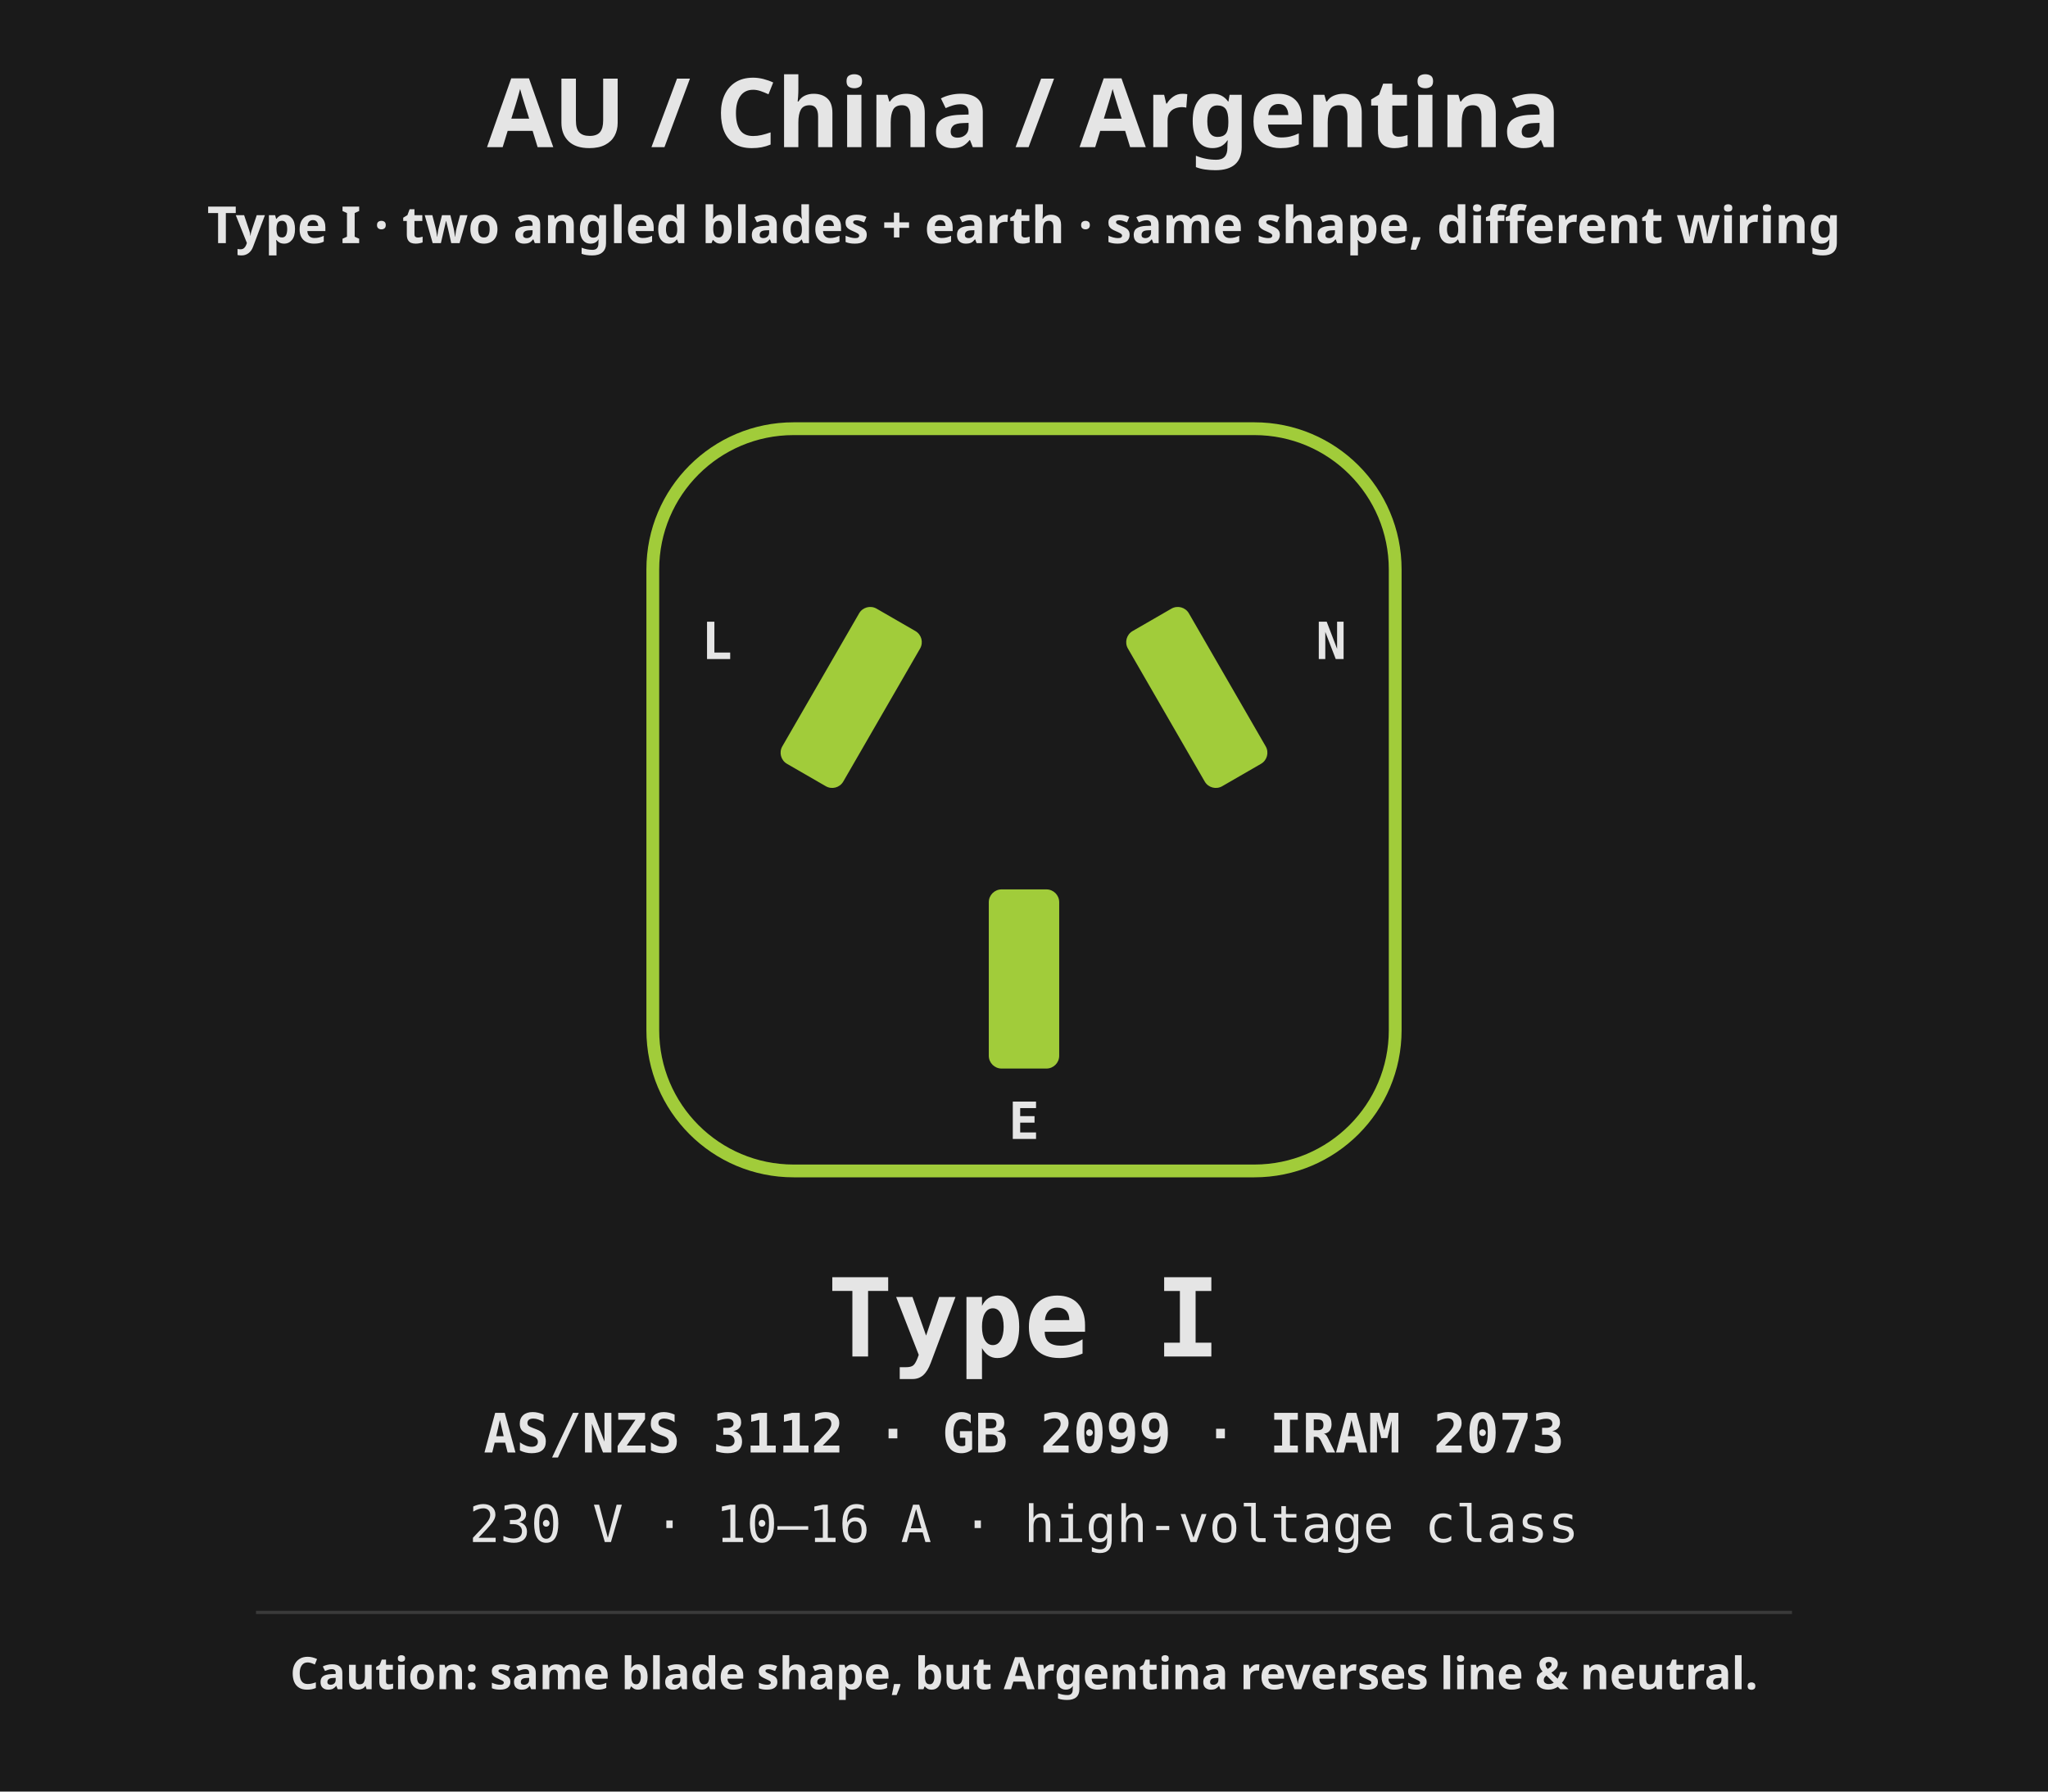
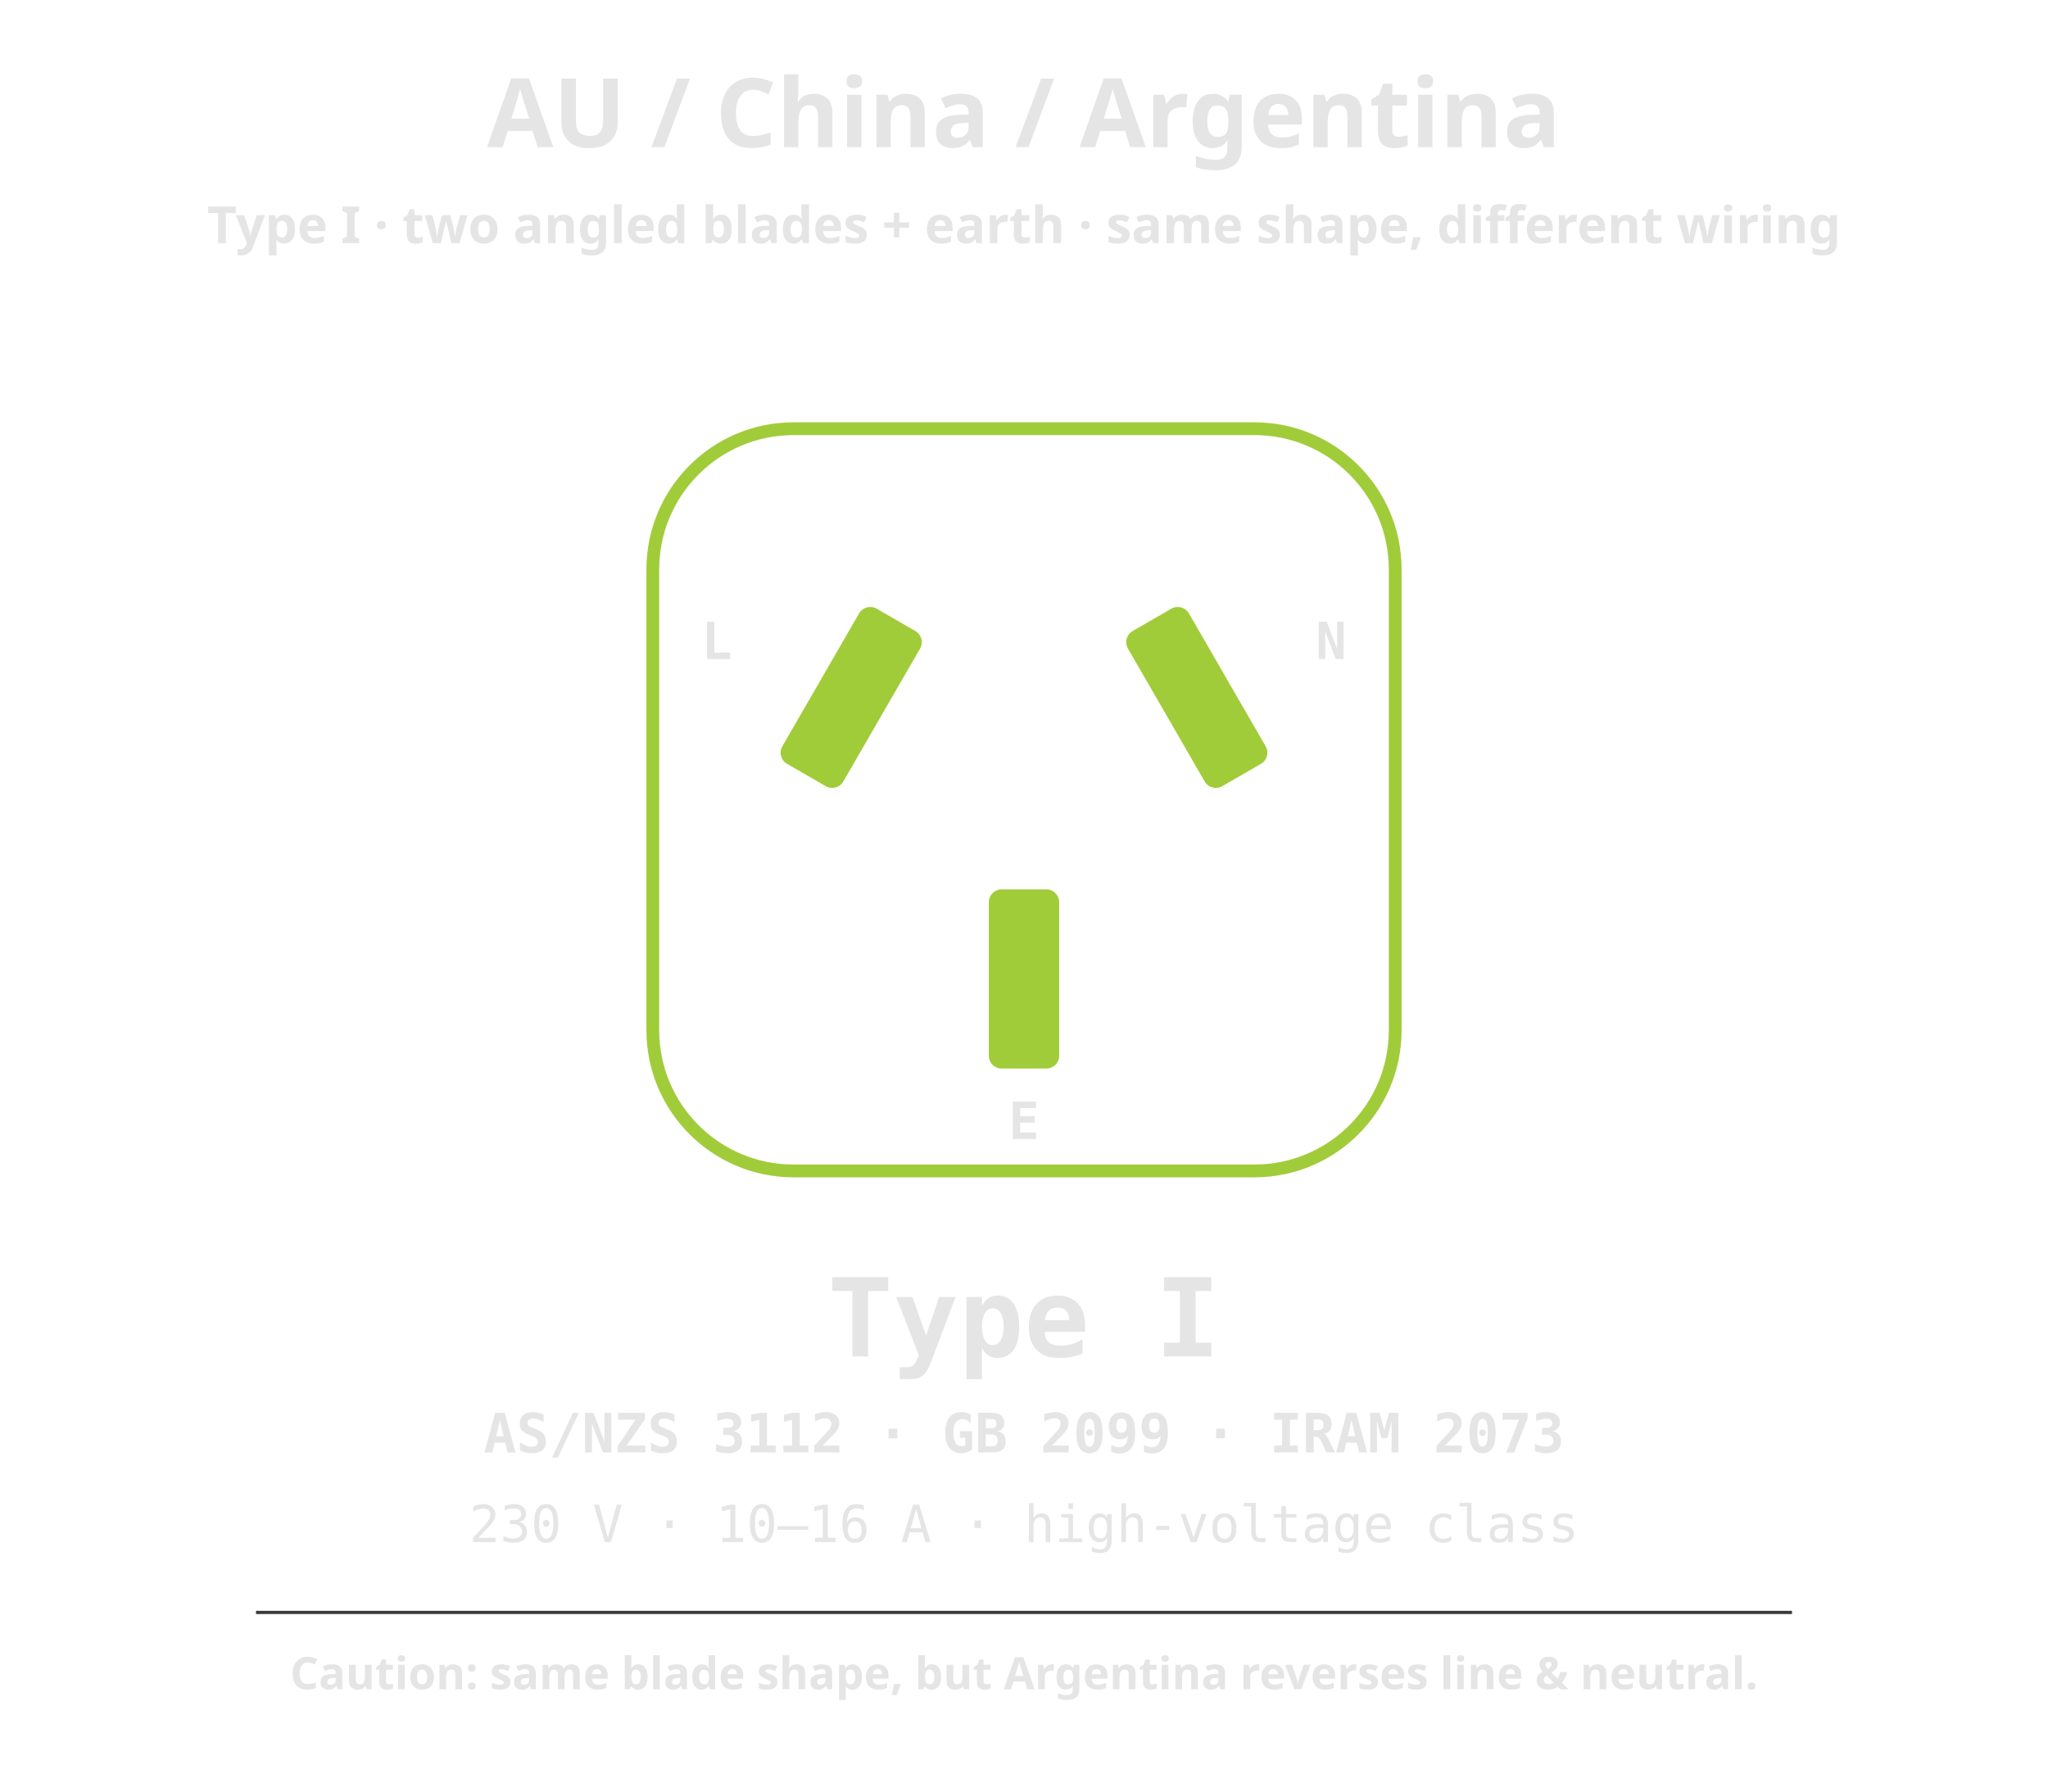
<svg xmlns="http://www.w3.org/2000/svg" viewBox="0 0 640 560" width="640" height="560" font-family="IBM Plex Sans, sans-serif" fill="none">
-   <rect x="0" y="0" width="640" height="560" fill="#1A1A1A" />
  <text x="320" y="46" fill="#E5E5E5" font-size="30" font-weight="700" text-anchor="middle">AU / China / Argentina</text>
  <text x="320" y="76" fill="#E5E5E5" font-size="16" font-weight="600" text-anchor="middle">Type I · two angled blades + earth · same shape, different wiring</text>
  <rect x="204" y="134" width="232" height="232" rx="44" stroke="#A1CC3A" stroke-width="4" />
  <g fill="#A1CC3A">
    <rect x="255" y="190" width="22" height="56" rx="4" transform="rotate(30 266 218)" />
    <rect x="363" y="190" width="22" height="56" rx="4" transform="rotate(-30 374 218)" />
    <rect x="309" y="278" width="22" height="56" rx="4" />
  </g>
  <text x="224" y="206" fill="#E5E5E5" font-size="16" font-weight="700" text-anchor="middle" font-family="DM Mono, monospace">L</text>
  <text x="416" y="206" fill="#E5E5E5" font-size="16" font-weight="700" text-anchor="middle" font-family="DM Mono, monospace">N</text>
  <text x="320" y="356" fill="#E5E5E5" font-size="16" font-weight="700" text-anchor="middle" font-family="DM Mono, monospace">E</text>
  <text x="320" y="424" fill="#E5E5E5" font-size="34" font-weight="700" text-anchor="middle" font-family="DM Mono, monospace">Type I</text>
  <text x="320" y="454" fill="#E5E5E5" font-size="17" font-weight="600" text-anchor="middle" font-family="DM Mono, monospace">AS/NZS 3112 · GB 2099 · IRAM 2073</text>
  <text x="320" y="482" fill="#E5E5E5" font-size="16" font-weight="500" text-anchor="middle" font-family="DM Mono, monospace">230 V · 10–16 A · high-voltage class</text>
  <line x1="80" y1="504" x2="560" y2="504" stroke="#3A3A3A" stroke-width="1" />
  <text x="320" y="528" fill="#E5E5E5" font-size="14" font-weight="700" text-anchor="middle">Caution: same blade shape, but Argentina reverses line &amp; neutral.</text>
</svg>
